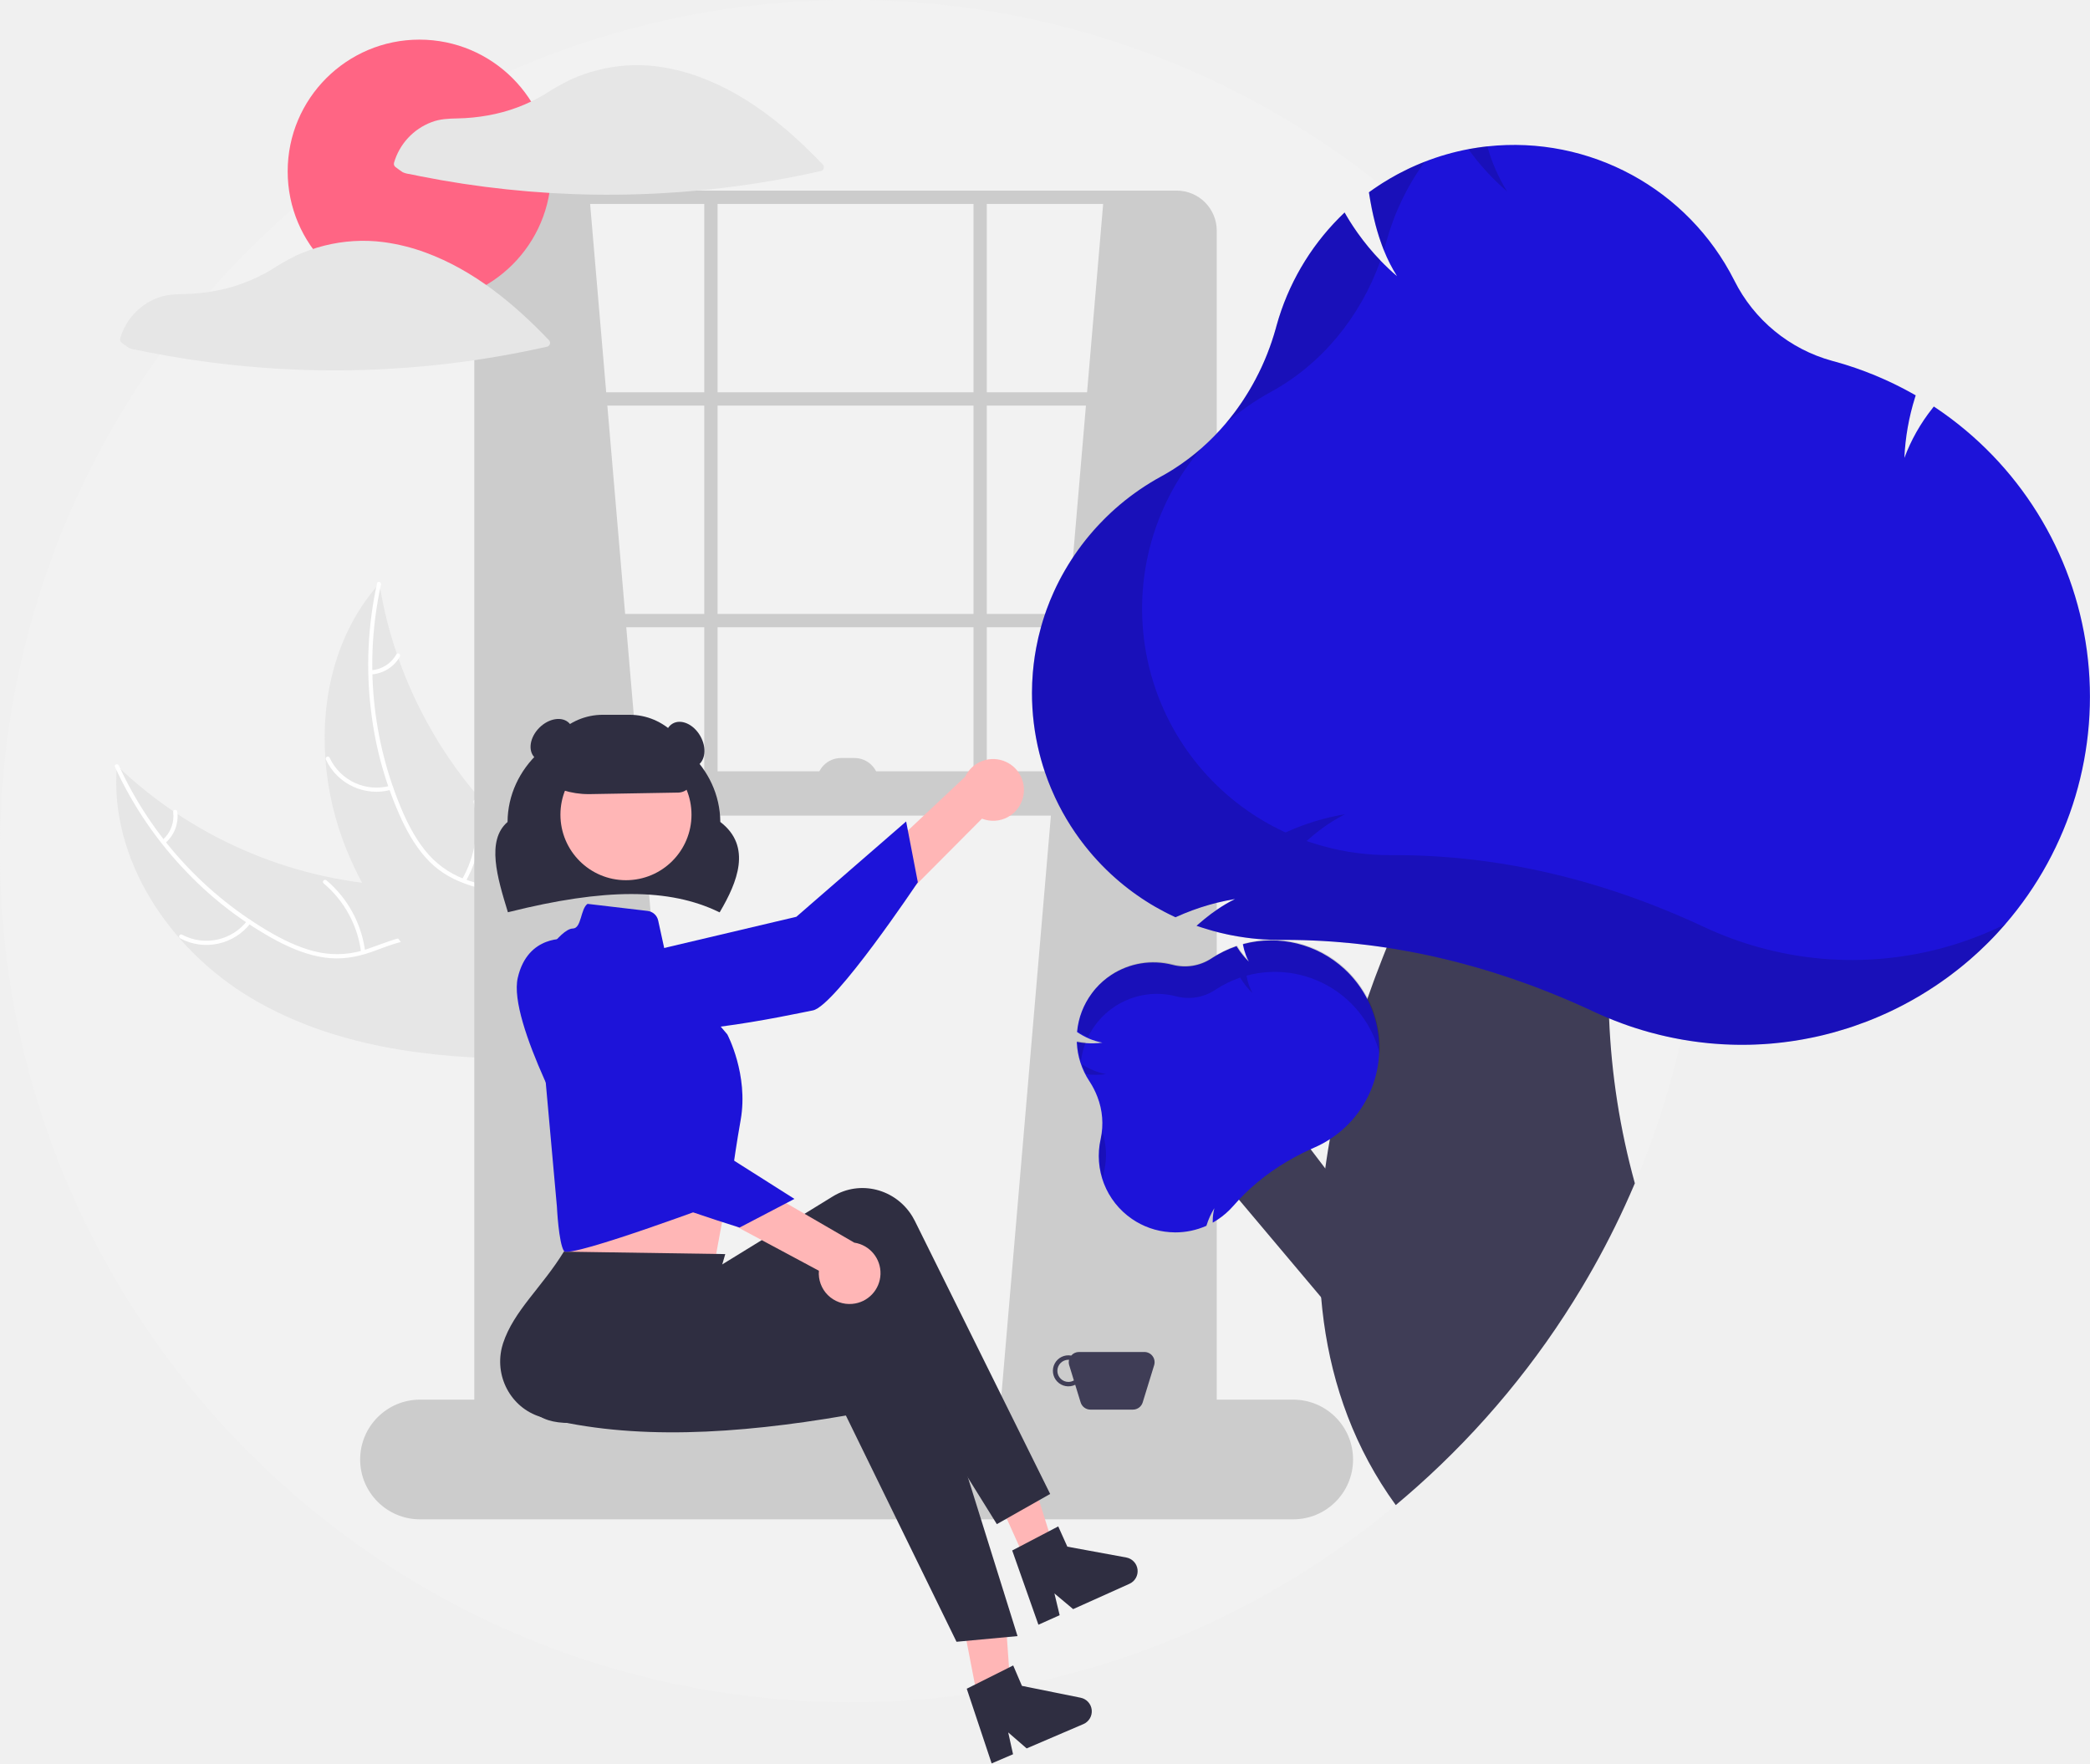
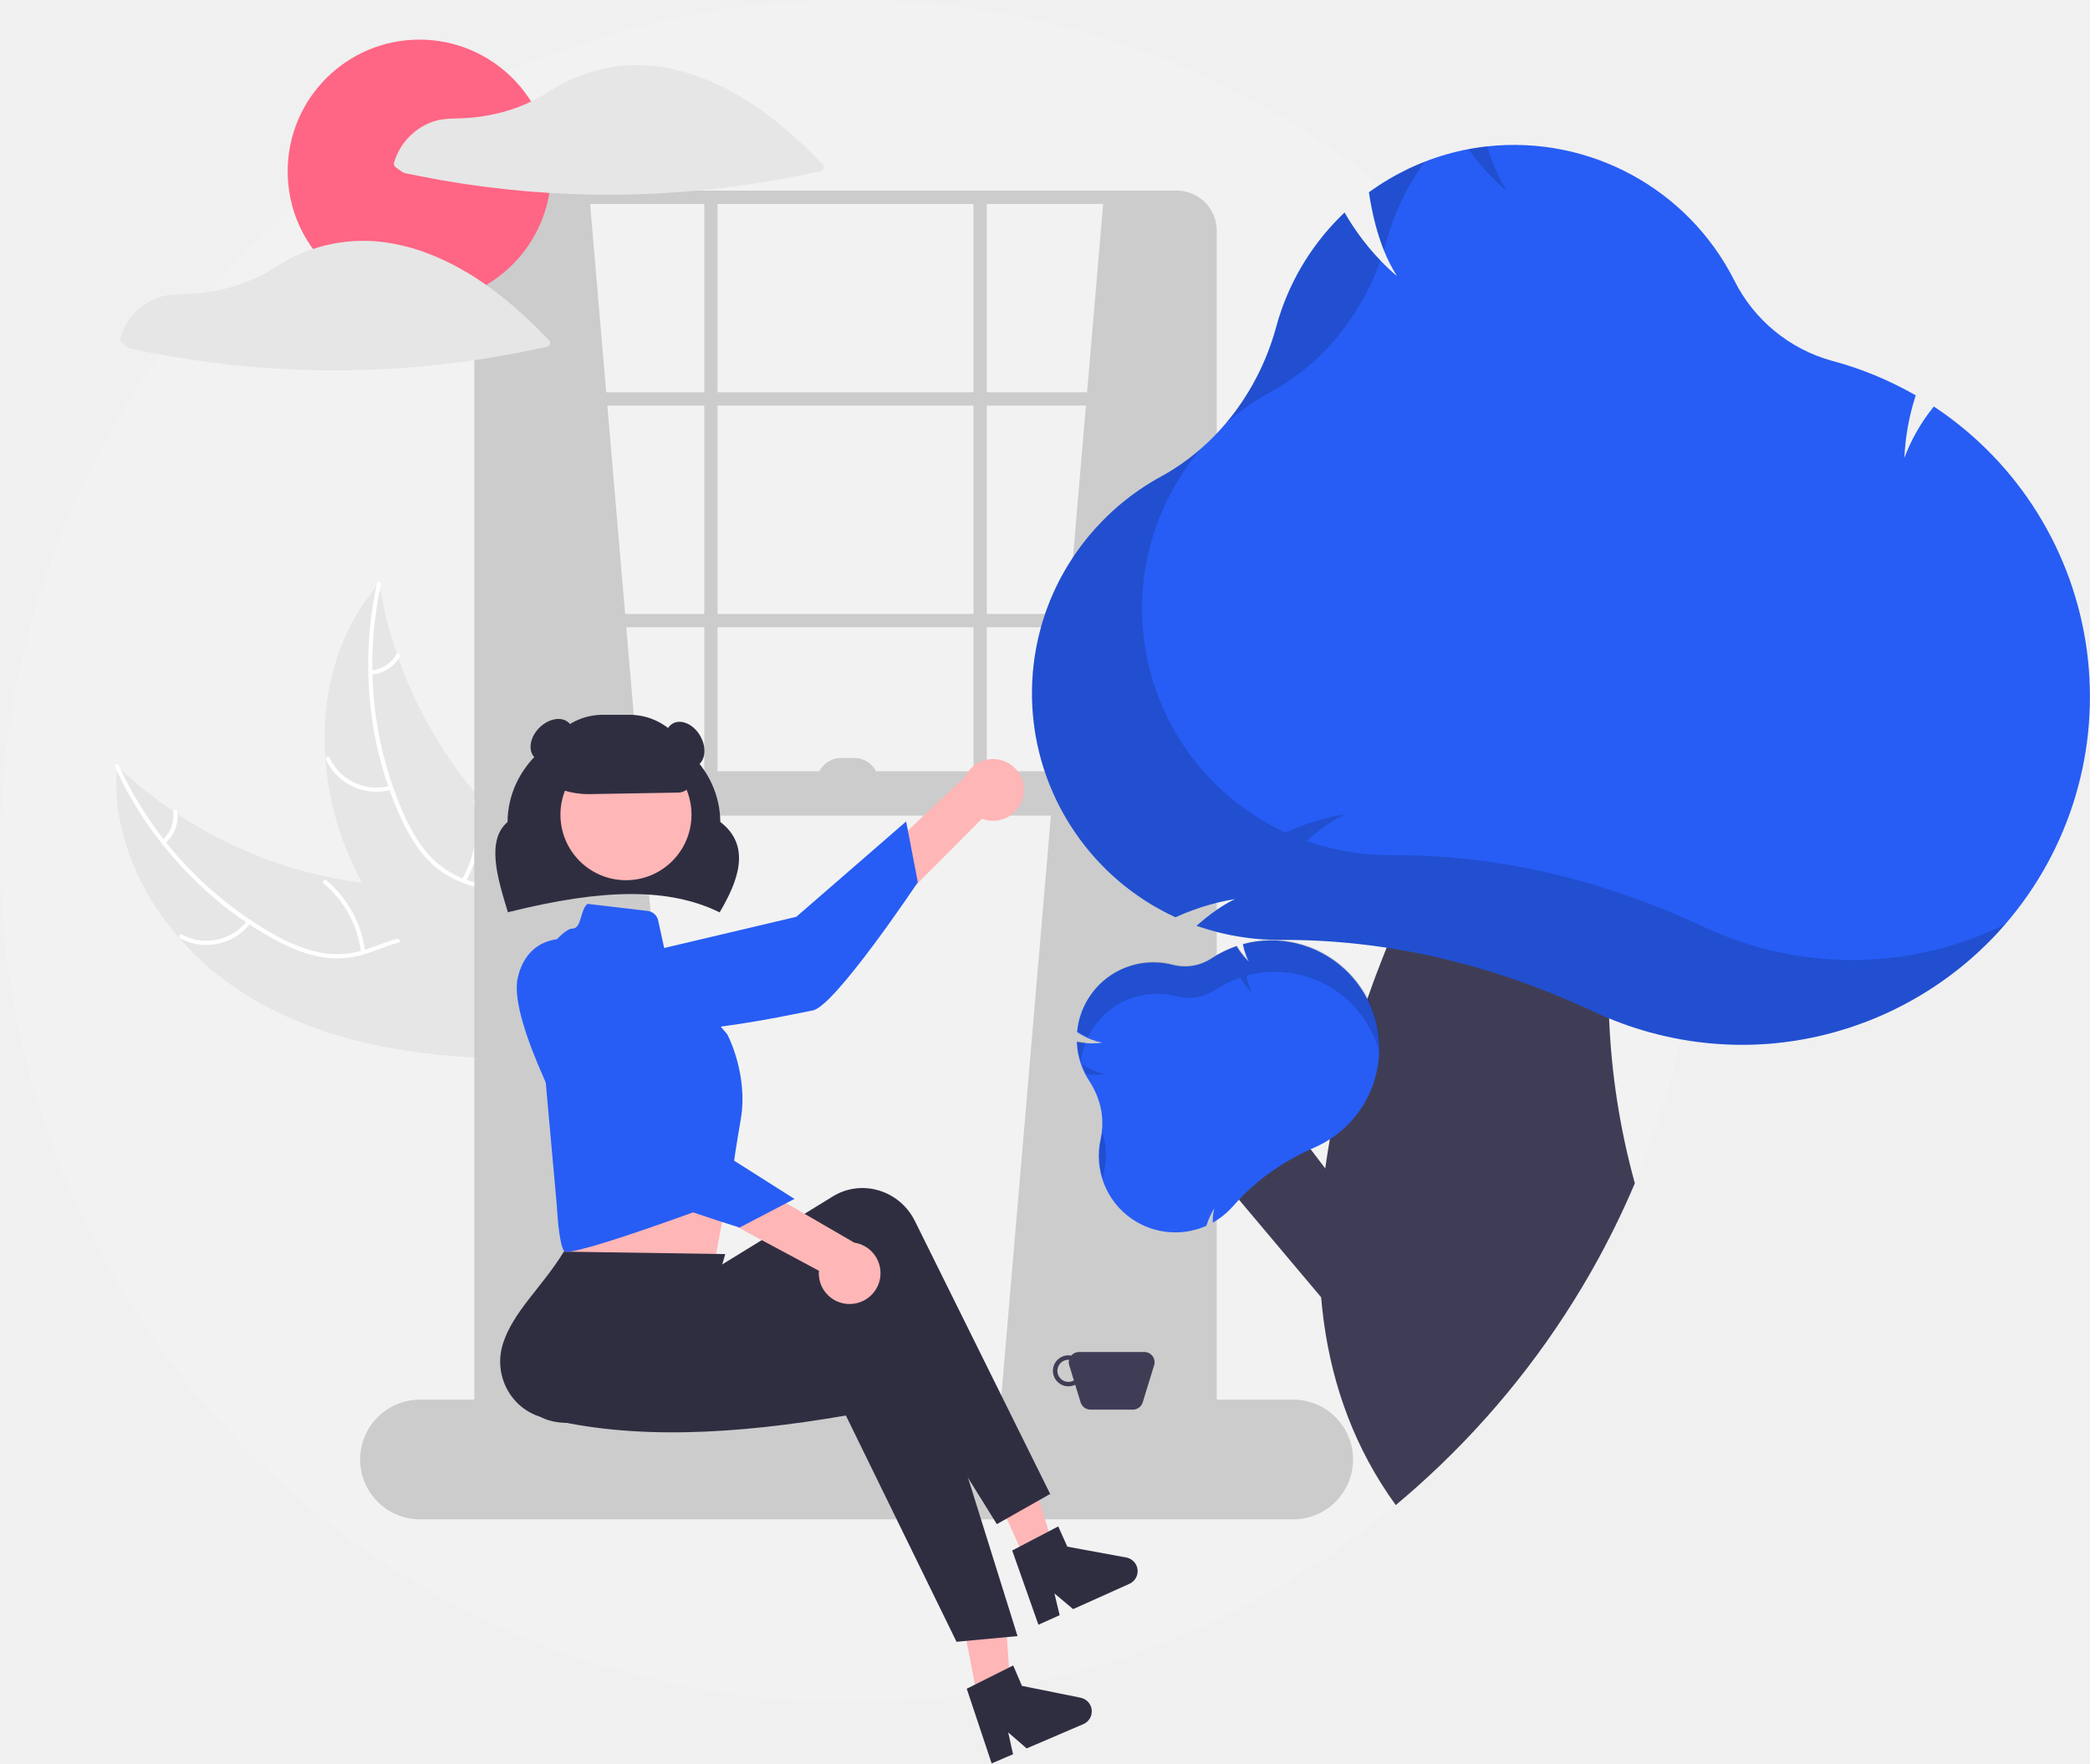
<svg xmlns="http://www.w3.org/2000/svg" width="943.001" height="795.629" viewBox="0 0 943.001 795.629" role="img" artist="Katerina Limpitsouni" source="https://undraw.co/">
  <path d="M896.499,436.185q0,16.77-1.41,33.2-1.11,12.825-3.03,25.42-2.04,13.335-5,26.35v.01q-1.935,8.565-4.25,16.99a378.355,378.355,0,0,1-16.67,47.92q-2.16,5.085-4.46,10.1a378.585,378.585,0,0,1-19.46,36.94,385.534,385.534,0,0,1-74.35,89.85q-4.74,4.215-9.61,8.29a382.421,382.421,0,0,1-245.76,88.93c-212.08,0-384-171.92-384-384,0-212.08,171.92-384,384-384a382.306,382.306,0,0,1,238.77,83.25q4.77,3.78,9.42,7.73a386.731,386.731,0,0,1,42.23,41.8h.01A382.505,382.505,0,0,1,896.499,436.185Z" transform="translate(-128.4995 -52.18526)" fill="#f2f2f2" />
  <path d="M241.856,502.516c-36.581-21.772-64.19-62.461-60.606-104.878a196.133,196.133,0,0,0,123.333,54.055c17.822,1.053,37.754.369,50.874,12.478,8.163,7.534,11.963,18.878,12.586,29.969.623,11.091-1.599,22.124-3.809,33.011l.761,2.667C322.426,529.978,278.436,524.288,241.856,502.516Z" transform="translate(-128.4995 -52.18526)" fill="#e6e6e6" />
  <path d="M182.142,397.593a167.641,167.641,0,0,0,69.678,76.049c6.587,3.687,13.59,6.854,21.032,8.323a41.405,41.405,0,0,0,21.723-1.721c6.534-2.204,12.963-5.214,19.919-5.791,7.332-.608,14.12,2.221,19.453,7.175,6.525,6.062,10.483,14.107,14.08,22.109,3.994,8.885,8.001,18.176,15.659,24.565.928.774-.328,2.168-1.254,1.396-13.322-11.116-15.497-29.732-26.146-42.824-4.969-6.109-11.809-10.757-19.935-10.635-7.106.107-13.738,3.206-20.334,5.495-6.927,2.403-13.865,3.532-21.178,2.474-7.48-1.081-14.622-3.981-21.274-7.484a162.642,162.642,0,0,1-40.498-30.723A170.614,170.614,0,0,1,180.355,398.165c-.501-1.095,1.29-1.66,1.787-.572Z" transform="translate(-128.4995 -52.18526)" fill="#fff" />
  <path d="M241.624,468.62a25.152,25.152,0,0,1-31.817,6.956c-1.064-.571-.227-2.25.838-1.679a23.29,23.29,0,0,0,29.583-6.531c.727-.964,2.119.296,1.396,1.254Z" transform="translate(-128.4995 -52.18526)" fill="#fff" />
  <path d="M291.41,481.797a48.478,48.478,0,0,0-16.879-31.036c-.925-.777.33-2.172,1.254-1.396A50.424,50.424,0,0,1,293.284,481.697c.148,1.201-1.727,1.294-1.874.1Z" transform="translate(-128.4995 -52.18526)" fill="#fff" />
  <path d="M201.841,431.157a14.237,14.237,0,0,0,4.79-12.632c-.163-1.198,1.712-1.29,1.874-.1a15.954,15.954,0,0,1-5.268,13.986.97.97,0,0,1-1.325.071.943.943,0,0,1-.071-1.325Z" transform="translate(-128.4995 -52.18526)" fill="#fff" />
  <path d="M299.659,315.46c.123.745.246,1.491.383,2.243a187.493,187.493,0,0,0,7.517,29.471c.243.747.501,1.499.765,2.238a197.66,197.66,0,0,0,36.584,62.908,191.952,191.952,0,0,0,20.694,20.552c10.233,8.722,22.022,17.365,28.582,28.626a32.93,32.93,0,0,1,1.871,3.621L368.189,528.683c-.136.113-.258.232-.394.346l-.997,2.589c-.405-.299-.818-.618-1.223-.917-.236-.172-.465-.359-.701-.532-.155-.119-.31-.24-.457-.339-.052-.04-.103-.08-.141-.113-.147-.099-.273-.206-.405-.299q-3.474-2.664-6.923-5.386c-.015-.006-.015-.006-.023-.027-17.484-13.872-33.964-29.326-47.574-46.789-.409-.526-.833-1.057-1.23-1.611a183.167,183.167,0,0,1-16.25-25.087,161.928,161.928,0,0,1-6.968-14.829,134.653,134.653,0,0,1-9.588-40.995c-2.043-28.075,4.916-56.49,22.949-77.632C298.727,316.522,299.182,315.995,299.659,315.46Z" transform="translate(-128.4995 -52.18526)" fill="#e6e6e6" />
  <path d="M300.403,315.957a167.641,167.641,0,0,0,9.848,102.672c3.04,6.91,6.724,13.655,11.782,19.308a41.405,41.405,0,0,0,18.381,11.705c6.544,2.175,13.489,3.641,19.391,7.369,6.22,3.929,9.937,10.274,11.212,17.441,1.56,8.769-.123,17.575-2.069,26.13-2.16,9.498-4.555,19.33-2.287,29.042.275,1.177-1.567,1.534-1.841.359-3.945-16.896,5.527-33.07,4.907-49.934-.29-7.869-2.953-15.699-9.515-20.494-5.738-4.193-12.899-5.711-19.544-7.856-6.977-2.252-13.197-5.528-18.399-10.775-5.322-5.367-9.278-11.982-12.481-18.784a162.642,162.642,0,0,1-13.838-48.913,170.614,170.614,0,0,1,2.683-57.888c.26-1.176,2.029-.549,1.771.619Z" transform="translate(-128.4995 -52.18526)" fill="#fff" />
  <path d="M305.132,408.481A25.152,25.152,0,0,1,275.54,394.879c-.506-1.096,1.174-1.933,1.68-.836a23.29,23.29,0,0,0,27.553,12.596c1.161-.331,1.513,1.512.359,1.841Z" transform="translate(-128.4995 -52.18526)" fill="#fff" />
  <path d="M336.95,448.976a48.477,48.477,0,0,0,5.209-34.943c-.271-1.178,1.571-1.535,1.841-.359a50.424,50.424,0,0,1-5.494,36.35c-.605,1.047-2.158-.006-1.556-1.048Z" transform="translate(-128.4995 -52.18526)" fill="#fff" />
  <path d="M295.923,354.616a14.237,14.237,0,0,0,11.429-7.202c.591-1.055,2.144 0,1.556,1.048a15.954,15.954,0,0,1-12.626,7.995.97.97,0,0,1-1.1-.741.943.943,0,0,1,.741-1.1Z" transform="translate(-128.4995 -52.18526)" fill="#fff" />
  <path d="M394.499,141.185l47,550.192-94,7.068V148.185C358.7,140.774,374.779,139.614,394.499,141.185Z" transform="translate(-128.4995 -52.18526)" fill="#ccc" />
  <path d="M626.499,141.185l-47,550.192,94,7.068V148.185C662.298,140.774,646.22,139.614,626.499,141.185Z" transform="translate(-128.4995 -52.18526)" fill="#ccc" />
  <path d="M659.425,721.185H360.574a18.095,18.095,0,0,1-18.075-18.075V156.26a18.095,18.095,0,0,1,18.075-18.075H659.425A18.095,18.095,0,0,1,677.499,156.26v546.85A18.095,18.095,0,0,1,659.425,721.185Zm-298.851-577A12.088,12.088,0,0,0,348.499,156.26v546.85a12.089,12.089,0,0,0,12.075,12.075H659.425a12.089,12.089,0,0,0,12.075-12.075V156.26a12.088,12.088,0,0,0-12.075-12.075Z" transform="translate(-128.4995 -52.18526)" fill="#ccc" />
  <rect x="217" y="177" width="329" height="6" fill="#ccc" />
  <rect x="217" y="277" width="329" height="6" fill="#ccc" />
  <rect x="317.764" y="89" width="6" height="273" fill="#ccc" />
  <rect x="439.236" y="89" width="6" height="273" fill="#ccc" />
  <path d="M711.999,737.685h-394a27,27,0,0,1,0-54h394a27,27,0,0,1,0,54Z" transform="translate(-128.4995 -52.18526)" fill="#ccc" />
  <rect x="219" y="348" width="327" height="20" fill="#ccc" />
  <path d="M453.194,463.836l-.415-.2c-22.292-10.769-51.483-10.759-94.653.035l-.461.115-.138-.455c-4.567-14.974-9.74-31.934-.021-40.278.136-24.485,21.614-44.368,47.996-44.368,26.376,0,47.851,19.872,47.995,44.351,14.458,11.054,7.567,27.388-.068,40.402Z" transform="translate(-128.4995 -52.18526)" fill="#2f2e41" />
  <path d="M590.206,411.405a13.844,13.844,0,0,1-18.647,10.147l-78.778,79.165L485.753,476.136,563.994,402.621a13.919,13.919,0,0,1,26.212,8.784Z" transform="translate(-128.4995 -52.18526)" fill="#ffb6b6" />
-   <path d="M395.507,487.618s-7.147,16.197,10.488,26.185,79.273-3.812,89.274-5.738S542.625,450.237,542.625,450.237l-5.282-27.415-49.54,43.005Z" transform="translate(-128.4995 -52.18526)" fill="#1d13d9" />
+   <path d="M395.507,487.618s-7.147,16.197,10.488,26.185,79.273-3.812,89.274-5.738S542.625,450.237,542.625,450.237l-5.282-27.415-49.54,43.005Z" transform="translate(-128.4995 -52.18526)" fill="#275df5" />
  <path d="M382.499,577.185l1,19s-2.952,16.83-.524,20.462c2.409,3.614,68.15,4.07,68.15,4.07s4.344-23.416,8.085-43.913Z" transform="translate(-128.4995 -52.18526)" fill="#ffb6b6" />
  <polygon points="443.014 776.221 456.758 773.445 452.824 717.931 432.54 722.028 443.014 776.221" fill="#ffb6b6" />
  <polygon points="462.701 703.978 475.478 698.233 458.903 645.117 440.045 653.597 462.701 703.978" fill="#ffb6b6" />
  <path d="M602.33,726.235l-24.058,13.622-59.332-95.342c-41.651,28.061-82.381,41.499-123.441,48.67-13.882,2.472-28.035,1.219-30.701-12.91q-.187-.991-.298-1.993c-1.639-15.433,17.558-35.215,19.999-54.097l52.54-3.154,6.479,8.307L504.28,591.982c12.219-7.512,28.291-3.449,35.897,9.076q.602.992,1.118,2.033Z" transform="translate(-128.4995 -52.18526)" fill="#2f2e41" />
  <path d="M587.605,790.372l-27.528,2.558-49.913-102.081c-49.495,8.512-96.19,11.239-136.579.942-13.675-3.438-22.034-17.558-18.67-31.538q.236-.98.545-1.94c4.834-14.748,17.487-25.183,27.456-41.404L455.733,618.016l-8.133,28.062,70.736-9.154c14.225-1.841,27.217,8.456,29.018,22.998q.143,1.152.186,2.313Z" transform="translate(-128.4995 -52.18526)" fill="#2f2e41" />
  <circle cx="282.432" cy="367.57" r="29.568" fill="#ffb6b6" />
-   <path d="M393.598,459.997l27.111,3.19a5.532,5.532,0,0,1,4.758,4.313l4.311,19.729,26.877,31.651s9.651,18.096,6.032,38.605-5.21,35.748-5.21,35.748S385.381,620.263,382.968,616.644s-3.196-20.058-3.196-20.058L370.121,489.216S380.979,471.121,387.011,471.121C390.904,470.989,390.405,462.228,393.598,459.997Z" transform="translate(-128.4995 -52.18526)" fill="#1d13d9" />
-   <ellipse cx="329.711" cy="539.387" rx="6.884" ry="8.261" fill="#1d13d9" />
+   <path d="M393.598,459.997l27.111,3.19a5.532,5.532,0,0,1,4.758,4.313l4.311,19.729,26.877,31.651s9.651,18.096,6.032,38.605-5.21,35.748-5.21,35.748S385.381,620.263,382.968,616.644s-3.196-20.058-3.196-20.058L370.121,489.216S380.979,471.121,387.011,471.121C390.904,470.989,390.405,462.228,393.598,459.997Z" transform="translate(-128.4995 -52.18526)" fill="#275df5" />
+   <ellipse cx="329.711" cy="539.387" rx="6.884" ry="8.261" fill="#275df5" />
  <path d="M564.693,814.113l20.954-10.501,3.949,9.213,26.496,5.356a6.261,6.261,0,0,1,1.227,11.892l-25.601,10.974-8.319-7.222,2.183,9.852-9.653,4.138Z" transform="translate(-128.4995 -52.18526)" fill="#2f2e41" />
  <path d="M585.204,751.744l20.766-10.868,4.111,9.142,26.587,4.889a6.261,6.261,0,0,1,1.436,11.869l-25.404,11.422-8.445-7.074,2.356,9.812-9.578,4.307Z" transform="translate(-128.4995 -52.18526)" fill="#2f2e41" />
  <path d="M394.039,410.48a37.838,37.838,0,0,1-21.826-6.886l-.213-.149v-.26a28.532,28.532,0,0,1,28.5-28.5h12a28.532,28.532,0,0,1,28.5,28.5,6.636,6.636,0,0,1-6.49,6.604l-39.796.686C394.488,410.479,394.263,410.48,394.039,410.48Z" transform="translate(-128.4995 -52.18526)" fill="#2f2e41" />
  <ellipse cx="437.499" cy="388.185" rx="8" ry="11" transform="translate(-263.9783 218.5714) rotate(-30)" fill="#2f2e41" />
  <ellipse cx="377.5" cy="386.185" rx="11" ry="8" transform="translate(-291.0066 327.8583) rotate(-45)" fill="#2f2e41" />
  <path d="M644.838,662.185H615.325a4.57,4.57,0,0,0-3.499,1.617,6.999,6.999,0,1,0,1.806,13.173l2.448,7.954a4.611,4.611,0,0,0,4.408,3.255h19.188a4.611,4.611,0,0,0,4.407-3.255l5.163-16.777A4.612,4.612,0,0,0,644.838,662.185Zm-34.256,13.5a5,5,0,1,1,0-10c.091,0,.176.022.267.027a4.564,4.564,0,0,0,.07,2.441l2.112,6.865A4.937,4.937,0,0,1,610.581,675.685Z" transform="translate(-128.4995 -52.18526)" fill="#3f3d56" />
  <path d="M513.052,640.478a13.844,13.844,0,0,1-15.07-14.951L399.543,572.775,421.074,558.989l92.873,53.858a13.919,13.919,0,0,1-.895,27.63Z" transform="translate(-128.4995 -52.18526)" fill="#ffb6b6" />
-   <path d="M384.182,475.832s-17.566-2.2-22.075,17.56,26.396,74.846,31.111,83.874,68.983,28.773,68.983,28.773l24.747-12.926-55.411-35.118Z" transform="translate(-128.4995 -52.18526)" fill="#1d13d9" />
+   <path d="M384.182,475.832s-17.566-2.2-22.075,17.56,26.396,74.846,31.111,83.874,68.983,28.773,68.983,28.773l24.747-12.926-55.411-35.118Z" transform="translate(-128.4995 -52.18526)" fill="#275df5" />
  <path d="M379.5,342h6a11,11,0,0,1,11,11v0a0,0,0,0,1,0,0h-28a0,0,0,0,1,0,0v0A11,11,0,0,1,379.5,342Z" fill="#ccc" />
  <circle cx="189.242" cy="77.324" r="59.442" fill="#ff6584" />
  <path d="M499.738,126.411c-15.731-16.502-34.001-31.557-55.63-39.512a89.414,89.414,0,0,0-18.633-4.682c-.051-.007-.1.003-.15-.001a2.746,2.746,0,0,0-.314-.062,71.725,71.725,0,0,0-26.622,1.607A73.554,73.554,0,0,0,385.993,88.079a108.399,108.399,0,0,0-11.631,6.592,75.653,75.653,0,0,1-25.703,9.589,86.468,86.468,0,0,1-13.805,1.355c-4.018.081-7.807.22-11.613,1.672a27.874,27.874,0,0,0-16.976,18.381,1.807,1.807,0,0,0,.803,1.974c1.03.737,2.034,1.574,3.115,2.231a9.719,9.719,0,0,0,3.043.83q2.58.544,5.167,1.057,9.529,1.888,19.137,3.343,19.442,2.943,39.094,4.146a435.303,435.303,0,0,0,78.685-2.365,436.802,436.802,0,0,0,43.655-7.551A1.764,1.764,0,0,0,499.738,126.411Z" transform="translate(-128.4995 -52.18526)" fill="#e6e6e6" />
  <path d="M320.562,166.155a89.414,89.414,0,0,0-18.632-4.682c-.051-.007-.1.003-.15-.001a2.747,2.747,0,0,0-.314-.062,71.725,71.725,0,0,0-26.622,1.607,73.555,73.555,0,0,0-12.396,4.318,108.4,108.4,0,0,0-11.631,6.592,75.653,75.653,0,0,1-25.703,9.589,86.468,86.468,0,0,1-13.805,1.355c-4.018.081-7.807.22-11.613,1.672A27.874,27.874,0,0,0,182.72,204.923a1.807,1.807,0,0,0,.803,1.974c1.03.737,2.034,1.574,3.115,2.231a9.719,9.719,0,0,0,3.043.83q2.58.544,5.167,1.057,9.529,1.888,19.137,3.343,19.442,2.943,39.094,4.146a435.303,435.303,0,0,0,78.685-2.365,436.803,436.803,0,0,0,43.655-7.551,1.764,1.764,0,0,0,.771-2.922C360.461,189.165,342.191,174.11,320.562,166.155Z" transform="translate(-128.4995 -52.18526)" fill="#e6e6e6" />
  <polygon points="620.723 557.099 575.011 497.048 538.943 517.442 615.374 608.204 620.723 557.099" fill="#3f3d56" />
  <path d="M854.519,511.665a329.337,329.337,0,0,0,11.62,74.41q-2.16,5.085-4.46,10.1a378.585,378.585,0,0,1-19.46,36.94,385.534,385.534,0,0,1-74.35,89.85q-4.74,4.215-9.61,8.29c-18.51-25.52-28.5-53.68-32.45-82.66-.5-3.68-.91-7.4-1.22-11.1v-.02a236.759,236.759,0,0,1-.73-27.04c.01-.72.03-1.45.06-2.18.35-9.64,1.22-19.3,2.53-28.87v-.01c.15-1.1.3-2.2.47-3.3.48-3.3,1.02-6.6,1.61-9.88a400.208,400.208,0,0,1,14.34-55.79v-.01c.17-.53.34-1.05.53-1.57.66-1.98,1.33-3.94,2.02-5.9a3.435,3.435,0,0,1,.16-.45q1.335-3.84,2.73-7.62.375-1.05.78-2.1c1.05-2.81,2.12-5.6,3.21-8.35.34-.88.69-1.76,1.04-2.63.27-.67.53-1.34.81-2v-.01q2.385-5.895,4.83-11.56c4.57-10.62,9.27-20.61,13.85-29.82l.01-.01c19.01-38.13,36.29-62.89,36.29-62.89l64.89,21c-7.74,13.73-13.73,33.98-17.01,57.87a323.067,323.067,0,0,0-2.49,57.3Z" transform="translate(-128.4995 -52.18526)" fill="#3f3d56" />
-   <path d="M746.669,505.555c-.38-.89-.81-1.76-1.25-2.63a49.257,49.257,0,0,0-8.71-12c-.52-.53-1.06-1.06-1.62-1.56a48.718,48.718,0,0,0-45.48-11.26l-.04.02-.3.08.07.34a28.28,28.28,0,0,0,1.3,4.65c.15.41.32.8.49,1.19.07.18.16.34.24.52,0,0-.01.01.01.01,0,.01.01.02.01.03.19.37.37.75.57,1.11-.41-.39-.8-.79-1.18-1.2-.37-.38-.71-.78-1.05-1.18a33.147,33.147,0,0,1-3.15-4.34l-.16-.27-.28.11a49.113,49.113,0,0,0-10.72,5.25l-.36.24a21.802,21.802,0,0,1-17.51,2.86,34.718,34.718,0,0,0-27.59,4.51,34.303,34.303,0,0,0-7.18,6.26c-.18.21-.36.43-.54.64-.38.46-.74.93-1.09,1.41a34.263,34.263,0,0,0-6.67,17.23l-.02.23.19.13a29.714,29.714,0,0,0,11.24,4.68,33.63,33.63,0,0,1-7.64.19h-.01a30.941,30.941,0,0,1-3.44-.48l-.21-.04h-.01l-.26-.05.04.48a34.399,34.399,0,0,0,5.57,17.15l.1.14a1.407,1.407,0,0,1,.1.16,35.997,35.997,0,0,1,3.52,6.91,32.918,32.918,0,0,1,1.48,18.91,34.48,34.48,0,0,0,14.12,36.18,34.296,34.296,0,0,0,16.95,5.95c.83.07,1.67.11,2.51.11a34.479,34.479,0,0,0,13.97-2.91l.16-.06.04-.18a33.841,33.841,0,0,1,3.54-7.78,23.575,23.575,0,0,0-.74,5.87v.66l.57-.33c.49-.29.99-.6,1.44-.89a35.226,35.226,0,0,0,7.27-6.32c.83-.96,1.67-1.89,2.55-2.82l.01-.01c1.71-1.82,3.52-3.6,5.4-5.3a100.973,100.973,0,0,1,12.8-9.77,110.307,110.307,0,0,1,14.13-7.68h.01c.55-.26,1.11-.51,1.66-.75a48.741,48.741,0,0,0,7.01-3.76c.08-.05.15-.09.22-.14a48.792,48.792,0,0,0,17.92-60.5Z" transform="translate(-128.4995 -52.18526)" fill="#1d13d9" />
+   <path d="M746.669,505.555c-.38-.89-.81-1.76-1.25-2.63a49.257,49.257,0,0,0-8.71-12c-.52-.53-1.06-1.06-1.62-1.56a48.718,48.718,0,0,0-45.48-11.26l-.04.02-.3.08.07.34a28.28,28.28,0,0,0,1.3,4.65c.15.41.32.8.49,1.19.07.18.16.34.24.52,0,0-.01.01.01.01,0,.01.01.02.01.03.19.37.37.75.57,1.11-.41-.39-.8-.79-1.18-1.2-.37-.38-.71-.78-1.05-1.18a33.147,33.147,0,0,1-3.15-4.34l-.16-.27-.28.11a49.113,49.113,0,0,0-10.72,5.25l-.36.24a21.802,21.802,0,0,1-17.51,2.86,34.718,34.718,0,0,0-27.59,4.51,34.303,34.303,0,0,0-7.18,6.26c-.18.21-.36.43-.54.64-.38.46-.74.93-1.09,1.41a34.263,34.263,0,0,0-6.67,17.23l-.02.23.19.13a29.714,29.714,0,0,0,11.24,4.68,33.63,33.63,0,0,1-7.64.19h-.01a30.941,30.941,0,0,1-3.44-.48l-.21-.04h-.01l-.26-.05.04.48a34.399,34.399,0,0,0,5.57,17.15l.1.14a1.407,1.407,0,0,1,.1.16,35.997,35.997,0,0,1,3.52,6.91,32.918,32.918,0,0,1,1.48,18.91,34.48,34.48,0,0,0,14.12,36.18,34.296,34.296,0,0,0,16.95,5.95c.83.07,1.67.11,2.51.11a34.479,34.479,0,0,0,13.97-2.91l.16-.06.04-.18a33.841,33.841,0,0,1,3.54-7.78,23.575,23.575,0,0,0-.74,5.87v.66l.57-.33c.49-.29.99-.6,1.44-.89a35.226,35.226,0,0,0,7.27-6.32c.83-.96,1.67-1.89,2.55-2.82l.01-.01c1.71-1.82,3.52-3.6,5.4-5.3a100.973,100.973,0,0,1,12.8-9.77,110.307,110.307,0,0,1,14.13-7.68h.01c.55-.26,1.11-.51,1.66-.75a48.741,48.741,0,0,0,7.01-3.76c.08-.05.15-.09.22-.14a48.792,48.792,0,0,0,17.92-60.5Z" transform="translate(-128.4995 -52.18526)" fill="#275df5" />
  <path d="M626.777,580.184a34.46,34.46,0,0,0-.619,3.684,34.929,34.929,0,0,1-.782-18.176c.208-.921.364-1.853.486-2.791A32.78,32.78,0,0,1,626.777,580.184Z" transform="translate(-128.4995 -52.18526)" opacity="0.15" />
  <path d="M627.533,536.806a33.631,33.631,0,0,1-8.932.043,34.586,34.586,0,0,1-2.007-4.545A29.305,29.305,0,0,0,627.533,536.806Z" transform="translate(-128.4995 -52.18526)" opacity="0.15" />
  <path d="M618.364,522.484a34.761,34.761,0,0,0-2.161,8.705,34.362,34.362,0,0,1-1.602-8.768l-.025-.48.472.092A33.397,33.397,0,0,0,618.364,522.484Z" transform="translate(-128.4995 -52.18526)" opacity="0.15" />
  <path d="M630.217,491.738a34.632,34.632,0,0,1,27.574-4.516,21.766,21.766,0,0,0,17.52-2.855l.361-.238a48.965,48.965,0,0,1,10.714-5.262l.288-.1.157.26a33.12,33.12,0,0,0,5.376,6.725,25.398,25.398,0,0,1-2.618-7.51l-.068-.346.341-.09a48.721,48.721,0,0,1,61.116,49.7,48.73,48.73,0,0,0-59.715-35.207l-.341.09.068.346a25.399,25.399,0,0,0,2.618,7.51,33.121,33.121,0,0,1-5.376-6.725l-.157-.26-.288.1a48.964,48.964,0,0,0-10.714,5.262l-.361.238a21.766,21.766,0,0,1-17.52,2.855,34.556,34.556,0,0,0-39.8,18.426,41.881,41.881,0,0,1-4.493-2.51l-.196-.124.023-.23A34.418,34.418,0,0,1,630.217,491.738Z" transform="translate(-128.4995 -52.18526)" opacity="0.15" />
-   <path d="M1001.979,236.225l-.95-.63-.69.9a81.83,81.83,0,0,0-12.59,22.29,106.752,106.752,0,0,1,4.82-27.29l.3-.93-.86-.49a157.689,157.689,0,0,0-35.5-14.72l-1.35-.36a70.061,70.061,0,0,1-44.15-36.28,111.368,111.368,0,0,0-111.43-60.49h-.01c-.24.02-.49.05-.73.08-.41.04-.81.09-1.21.14-.82.11-1.62.22-2.42.34-.68.1-1.37.21-2.05.33-.36.05-.71.11-1.06.18-.35.06-.71.12-1.06.19h-.01a110.254,110.254,0,0,0-19.66,5.65h-.01v.01l-1.61.63q-2.49,1.02-4.94,2.16c-.37.17-.73.35-1.1.52-.1.05-.21.1-.31.16-1.05.5-2.09,1.02-3.12,1.57-.15.07-.3.15-.45.23l-.96.51q-3.165,1.71-6.22,3.63c-.17.1-.33.2-.5.31-.18.12-.37.24-.55.36-.11.06-.22.14-.33.21-.31.19-.61.39-.91.6-.6.39-1.2.79-1.79,1.2-.61.41-1.21.84-1.81,1.27l-.6.43.11.74c.1.61.19,1.22.3,1.82.1.6.2,1.19.31,1.78.17.99.36,1.97.55,2.92.13.63.25,1.25.39,1.86q.195.945.42,1.89c.29,1.3.6,2.56.93,3.8.16.62.33,1.24.51,1.85.1.37.2.74.31,1.1q.12.375.24.75c.02.08.04.17.07.26a2.406,2.406,0,0,0,.08.25q.165.555.33,1.08c.06.19.12.38.19.56.14.43.29.87.44,1.29.16.48.33.96.5,1.43.04.12.08.23.12.35.03.09.06.18.1.27.04.1.08.21.12.31.17.45.34.91.52,1.36.06.16.12.33.19.49a71.635,71.635,0,0,0,5.95,11.7q-3.885-3.33-7.48-7.06a107.658,107.658,0,0,1-10.2-12.31c-.25-.34-.5-.69-.73-1.04-.47-.67-.93-1.34-1.38-2.02-.48-.7-.94-1.43-1.39-2.15-.3-.48-.6-.97-.89-1.45-.29-.46-.56-.91-.82-1.37l-.78-1.34h-.01v.01l-1.1,1.08c-.44.43-.88.86-1.31,1.29a111.134,111.134,0,0,0-28.27,48.65l-.15.55-.15.57c-.29,1.02-.58,2.01-.89,3.02v.01c-.3,1-.62,2-.96,2.98-.31.93-.63,1.85-.97,2.77q-.165.465-.36.93c-.21.6-.44,1.19-.67,1.79-.11.27-.22.55-.33.82-.27.66-.54,1.32-.81,1.97-.04.1-.09.21-.14.31-.08.2-.17.4-.25.59-.21.48-.43.97-.64,1.45-.15.31-.29.63-.43.94-.06.14-.13.28-.19.42-.37.8-.75,1.59-1.15,2.37-.45.92-.91,1.84-1.4,2.74-.43.84-.88,1.66-1.35,2.48-.81,1.45-1.66,2.89-2.54,4.29-.34.54-.68,1.08-1.03,1.62-.08.13-.16.26-.24.38-.29.47-.59.92-.9,1.38-.21.31-.42.62-.63.92-.35.54-.72,1.06-1.1,1.57-.1.16-.21.31-.32.46-.56.78-1.12,1.54-1.69,2.3-.02.01-.02.02-.03.03-.02,0-.02.01-.03.02-.25.33-.5.66-.76.98-.34.47-.71.93-1.08,1.38-.6.76-1.23,1.53-1.87,2.28-.02.02-.03.04-.05.05a106.528,106.528,0,0,1-10.74,10.92c-.07.06-.12.12-.19.17-.54.47-1.08.94-1.64,1.4q-.345.285-.69.57c-.38.32-.77.64-1.15.93a.793.793,0,0,1-.15.12c-.34.28-.67.54-1.01.8-.41.33-.82.64-1.24.95q-2.97,2.25-6.1,4.25c-.31.21-.64.42-.96.62-.19.12-.38.24-.56.34-.76.47-1.52.93-2.28,1.37-.76.45-1.54.88-2.31,1.3-1.65.9-3.28,1.84-4.87,2.82-.8.5-1.6,1-2.39,1.51q-4.71,3.06-9.07,6.55a110.737,110.737,0,0,0-8.35,7.41q-.495.48-.99.99c-.66.65-1.3,1.31-1.91,1.97-.98,1.01-1.92,2.05-2.85,3.1a112.398,112.398,0,0,0-12.96,18.02,105.926,105.926,0,0,0-5.08,9.89c-1.15,2.53-2.2,5.12-3.15,7.74q-.945,2.625-1.77,5.3c-.27.89-.53,1.79-.78,2.69-.85,3.05-1.56,6.13-2.14,9.22q-.705,3.72-1.14,7.45c-.15,1.25-.27,2.5-.38,3.74q-.386,4.572-.395,9.152a111.31,111.31,0,0,0,3.315,27.178q.735,2.94,1.63,5.85c.3.97.62,1.93.94,2.89q1.215,3.6,2.69,7.13.885,2.115,1.86,4.2a111.616,111.616,0,0,0,15.68,24.56q1.545,1.845,3.19,3.63c.01,0,0,.01,0,.01a110.899,110.899,0,0,0,8.63,8.44h.01q1.815,1.605,3.69,3.11c.01-.01.01,0,.01,0,1.26,1.02,2.53,2,3.83,2.95q.975.705,1.98,1.41,1.965,1.395,4.01,2.69h.01q2.04,1.32,4.14,2.52c2.81,1.61,5.69,3.12,8.65,4.49l.5.23.51-.23a109.461,109.461,0,0,1,14.64-5.37c1.1-.32,2.21-.61,3.31-.89q4.17-1.035,8.4-1.74a69.101,69.101,0,0,0-7.94,4.67c-1.97,1.33-3.91,2.78-5.86,4.38-.65.53-1.3,1.08-1.95,1.64l-1.62,1.4,2.03.67c.74.24,1.48.48,2.22.7,1.01.32,2.01.61,2.99.88q3.21.9,6.46,1.59c.53.11,1.05.22,1.58.33,1.03.2,2.07.4,3.11.58a.687.687,0,0,0,.13.02c1.08.18,2.17.35,3.25.5q3.015.435,6.03.69c.22.03.44.04.67.05.49.04.97.08,1.46.11,1.08.07,2.17.12,3.26.16.08,0,.15.01.23.01.55.02,1.1.04,1.65.05,0,0,0,.01.01,0,.55.01,1.1.02,1.65.02h3.04c.57,0,1.14.01,1.72.01.8,0,1.61.01,2.41.02.21,0,.43.01.65.01,1.28.02,2.56.05,3.84.08.08,0,.16.01.24.01,1.28.04,2.56.08,3.84.14.28.01.56.02.85.04q1.845.075,3.69.18c.35.02.71.05,1.07.07.93.05,1.87.11,2.8.18.55.03,1.09.07,1.64.12,2.22.17,4.43.36,6.65.58.74.06,1.48.14,2.22.22q2.97.315,5.96.69c.89.1,1.78.22,2.67.34.1.01.2.02.3.04,1.1.15,2.19.3,3.29.46.72.1,1.44.21,2.16.32.74.11,1.48.22,2.22.35.4.06.8.13,1.21.2.96.15,1.93.31,2.9.49a2.348,2.348,0,0,1,.26.04c2.06.36,4.13.74,6.19,1.15,1.21.23,2.41.47,3.61.72.94.19,1.88.39,2.82.59.16.03.32.07.48.11a.515.515,0,0,0,.11.02c1.42.31,2.85.63,4.27.97q7.395,1.71,14.77,3.8c1.13.31,2.26.64,3.39.97.48.14.95.28,1.42.42.98.29,1.95.58,2.93.89.86.26,1.73.53,2.59.81.54.17,1.08.34,1.62.52.84.26,1.68.53,2.51.82.71.22,1.41.45,2.11.7,1,.33,2.01.67,3.01,1.03.29.1.59.2.88.31,1.22.42,2.44.85,3.66,1.3,1.19.43,2.38.87,3.56,1.31.82.31,1.64.61,2.45.93.91.35,1.82.7,2.72,1.06,1.3.51,2.61,1.03,3.91,1.56,1.2.48,2.39.97,3.59,1.48.22.09.45.18.67.28,1.04.43,2.08.88,3.11,1.33.67.28,1.33.57,1.99.86q4.32,1.89,8.63,3.91h.01c1.8.85,3.63,1.66,5.47,2.43.43.18.86.36,1.3.53.73.31,1.47.6,2.21.9.48.19.96.38,1.45.56.71.28,1.43.55,2.15.81.76.28,1.51.56,2.28.82.27.1.54.19.82.29.89.3,1.78.6,2.68.89.09.03.18.06.28.09.94.3,1.88.6,2.83.88a2.002,2.002,0,0,0,.23.07c1.02.31,2.06.61,3.09.9,1.52.42,3.05.82,4.58,1.19.28.07.56.14.84.2.82.2,1.63.39,2.45.57.87.2,1.75.38,2.62.56.88.18,1.76.36,2.63.52.47.09.94.18,1.4.26l1.23.21c.85.15,1.7.28,2.56.42a.195.195,0,0,1,.07.01c.97.15,1.93.29,2.9.41.93.13,1.86.24,2.79.35.19.02.39.04.59.06.77.09,1.54.18,2.31.25q.33.03.66.06c.76.07,1.52.14,2.28.19a3.559,3.559,0,0,0,.46.03c.68.06,1.36.11,2.04.14.48.04.95.06,1.43.09.25.01.49.02.74.03.66.04,1.32.06,1.99.08.81.03,1.62.05,2.42.07.97.02,1.95.03,2.92.03h.02c.95,0,1.91-.01,2.86-.03h.36l1.05-.03c.54-.01,1.08-.03,1.61-.05,1.02-.04,2.03-.09,3.04-.15.4-.02.81-.05,1.21-.07.18-.01.37-.03.55-.04.63-.04,1.25-.08,1.88-.13.65-.05,1.31-.11,1.96-.18.84-.08,1.68-.17,2.52-.26.66-.07,1.32-.15,1.97-.23a2.032,2.032,0,0,0,.26-.04c.63-.07,1.26-.15,1.88-.24.74-.1,1.47-.21,2.2-.32.08-.01.15-.02.23-.03,1.26-.2,2.53-.4,3.8-.63,1.33-.24,2.66-.5,3.98-.77.49-.1.97-.21,1.46-.31.27-.06.55-.11.81-.17.41-.09.81-.18,1.21-.28.07-.01.15-.03.22-.04.56-.12,1.11-.26,1.67-.4,1.12-.27,2.22-.55,3.32-.85.49-.12.98-.25,1.45-.38.14-.04.28-.08.41-.12q3.045-.855,6.04-1.81c.88-.28,1.75-.57,2.62-.88q2.805-.96,5.56-2.02c.49-.18.98-.38,1.47-.57.72-.29,1.44-.58,2.15-.87.64-.27,1.28-.54,1.93-.82.32-.13.64-.27.96-.41.96-.42,1.92-.85,2.87-1.28.64-.3,1.27-.59,1.9-.89,1-.48,1.99-.97,2.98-1.46.25-.13.49-.26.73-.38.63-.32,1.26-.65,1.9-.97,1.01-.54,2.02-1.08,3.02-1.64.34-.18.67-.37,1.01-.56q1.65-.93,3.27-1.89,3.585-2.145,7.07-4.48c.58-.38,1.16-.78,1.73-1.17,1.08-.74,2.14-1.5,3.2-2.26.11-.08.21-.16.32-.23.53-.39,1.06-.78,1.59-1.18,1.1-.83,2.19-1.67,3.28-2.53.02-.01.05-.04.08-.06.49-.39.98-.78,1.46-1.17,1.49-1.21,2.96-2.44,4.4-3.71.71-.61,1.41-1.24,2.1-1.87.52-.47,1.04-.94,1.55-1.42,1.03-.97,2.04-1.93,3.04-2.91.5-.48.99-.98,1.49-1.48.49-.5.99-1,1.48-1.51.17-.17.34-.35.51-.53.5-.53,1-1.07,1.5-1.6.43-.46.85-.94,1.28-1.42.72-.8,1.45-1.6,2.16-2.41a1.534,1.534,0,0,1,.12-.13c.04-.05.08-.09.11-.13h-.01a156.932,156.932,0,0,0-31.27-232.97Z" transform="translate(-128.4995 -52.18526)" fill="#1d13d9" />
+   <path d="M1001.979,236.225l-.95-.63-.69.9a81.83,81.83,0,0,0-12.59,22.29,106.752,106.752,0,0,1,4.82-27.29l.3-.93-.86-.49a157.689,157.689,0,0,0-35.5-14.72l-1.35-.36a70.061,70.061,0,0,1-44.15-36.28,111.368,111.368,0,0,0-111.43-60.49h-.01c-.24.02-.49.05-.73.08-.41.04-.81.09-1.21.14-.82.11-1.62.22-2.42.34-.68.1-1.37.21-2.05.33-.36.05-.71.11-1.06.18-.35.06-.71.12-1.06.19h-.01a110.254,110.254,0,0,0-19.66,5.65h-.01v.01l-1.61.63q-2.49,1.02-4.94,2.16c-.37.17-.73.35-1.1.52-.1.05-.21.1-.31.16-1.05.5-2.09,1.02-3.12,1.57-.15.07-.3.15-.45.23l-.96.51q-3.165,1.71-6.22,3.63c-.17.1-.33.2-.5.31-.18.12-.37.24-.55.36-.11.06-.22.14-.33.21-.31.19-.61.39-.91.6-.6.39-1.2.79-1.79,1.2-.61.41-1.21.84-1.81,1.27l-.6.43.11.74c.1.61.19,1.22.3,1.82.1.6.2,1.19.31,1.78.17.99.36,1.97.55,2.92.13.63.25,1.25.39,1.86q.195.945.42,1.89c.29,1.3.6,2.56.93,3.8.16.62.33,1.24.51,1.85.1.37.2.74.31,1.1q.12.375.24.75c.02.08.04.17.07.26a2.406,2.406,0,0,0,.08.25q.165.555.33,1.08c.06.19.12.38.19.56.14.43.29.87.44,1.29.16.48.33.96.5,1.43.04.12.08.23.12.35.03.09.06.18.1.27.04.1.08.21.12.31.17.45.34.91.52,1.36.06.16.12.33.19.49a71.635,71.635,0,0,0,5.95,11.7q-3.885-3.33-7.48-7.06a107.658,107.658,0,0,1-10.2-12.31c-.25-.34-.5-.69-.73-1.04-.47-.67-.93-1.34-1.38-2.02-.48-.7-.94-1.43-1.39-2.15-.3-.48-.6-.97-.89-1.45-.29-.46-.56-.91-.82-1.37l-.78-1.34h-.01v.01l-1.1,1.08c-.44.43-.88.86-1.31,1.29a111.134,111.134,0,0,0-28.27,48.65l-.15.55-.15.57c-.29,1.02-.58,2.01-.89,3.02v.01c-.3,1-.62,2-.96,2.98-.31.93-.63,1.85-.97,2.77q-.165.465-.36.93c-.21.6-.44,1.19-.67,1.79-.11.27-.22.55-.33.82-.27.66-.54,1.32-.81,1.97-.04.1-.09.21-.14.31-.08.2-.17.4-.25.59-.21.48-.43.97-.64,1.45-.15.31-.29.63-.43.94-.06.14-.13.28-.19.42-.37.8-.75,1.59-1.15,2.37-.45.92-.91,1.84-1.4,2.74-.43.84-.88,1.66-1.35,2.48-.81,1.45-1.66,2.89-2.54,4.29-.34.54-.68,1.08-1.03,1.62-.08.13-.16.26-.24.38-.29.47-.59.92-.9,1.38-.21.31-.42.62-.63.92-.35.54-.72,1.06-1.1,1.57-.1.16-.21.31-.32.46-.56.78-1.12,1.54-1.69,2.3-.02.01-.02.02-.03.03-.02,0-.02.01-.03.02-.25.33-.5.66-.76.98-.34.47-.71.93-1.08,1.38-.6.76-1.23,1.53-1.87,2.28-.02.02-.03.04-.05.05a106.528,106.528,0,0,1-10.74,10.92c-.07.06-.12.12-.19.17-.54.47-1.08.94-1.64,1.4q-.345.285-.69.57c-.38.32-.77.64-1.15.93a.793.793,0,0,1-.15.12c-.34.28-.67.54-1.01.8-.41.33-.82.64-1.24.95q-2.97,2.25-6.1,4.25c-.31.21-.64.42-.96.62-.19.12-.38.24-.56.34-.76.47-1.52.93-2.28,1.37-.76.45-1.54.88-2.31,1.3-1.65.9-3.28,1.84-4.87,2.82-.8.5-1.6,1-2.39,1.51q-4.71,3.06-9.07,6.55a110.737,110.737,0,0,0-8.35,7.41q-.495.48-.99.99c-.66.65-1.3,1.31-1.91,1.97-.98,1.01-1.92,2.05-2.85,3.1a112.398,112.398,0,0,0-12.96,18.02,105.926,105.926,0,0,0-5.08,9.89c-1.15,2.53-2.2,5.12-3.15,7.74q-.945,2.625-1.77,5.3c-.27.89-.53,1.79-.78,2.69-.85,3.05-1.56,6.13-2.14,9.22q-.705,3.72-1.14,7.45c-.15,1.25-.27,2.5-.38,3.74q-.386,4.572-.395,9.152a111.31,111.31,0,0,0,3.315,27.178q.735,2.94,1.63,5.85c.3.97.62,1.93.94,2.89q1.215,3.6,2.69,7.13.885,2.115,1.86,4.2a111.616,111.616,0,0,0,15.68,24.56q1.545,1.845,3.19,3.63c.01,0,0,.01,0,.01a110.899,110.899,0,0,0,8.63,8.44h.01q1.815,1.605,3.69,3.11c.01-.01.01,0,.01,0,1.26,1.02,2.53,2,3.83,2.95q.975.705,1.98,1.41,1.965,1.395,4.01,2.69h.01q2.04,1.32,4.14,2.52c2.81,1.61,5.69,3.12,8.65,4.49l.5.23.51-.23a109.461,109.461,0,0,1,14.64-5.37c1.1-.32,2.21-.61,3.31-.89q4.17-1.035,8.4-1.74a69.101,69.101,0,0,0-7.94,4.67c-1.97,1.33-3.91,2.78-5.86,4.38-.65.53-1.3,1.08-1.95,1.64l-1.62,1.4,2.03.67c.74.24,1.48.48,2.22.7,1.01.32,2.01.61,2.99.88q3.21.9,6.46,1.59c.53.11,1.05.22,1.58.33,1.03.2,2.07.4,3.11.58a.687.687,0,0,0,.13.02c1.08.18,2.17.35,3.25.5q3.015.435,6.03.69c.22.03.44.04.67.05.49.04.97.08,1.46.11,1.08.07,2.17.12,3.26.16.08,0,.15.01.23.01.55.02,1.1.04,1.65.05,0,0,0,.01.01,0,.55.01,1.1.02,1.65.02h3.04c.57,0,1.14.01,1.72.01.8,0,1.61.01,2.41.02.21,0,.43.01.65.01,1.28.02,2.56.05,3.84.08.08,0,.16.01.24.01,1.28.04,2.56.08,3.84.14.28.01.56.02.85.04q1.845.075,3.69.18c.35.02.71.05,1.07.07.93.05,1.87.11,2.8.18.55.03,1.09.07,1.64.12,2.22.17,4.43.36,6.65.58.74.06,1.48.14,2.22.22q2.97.315,5.96.69c.89.1,1.78.22,2.67.34.1.01.2.02.3.04,1.1.15,2.19.3,3.29.46.72.1,1.44.21,2.16.32.74.11,1.48.22,2.22.35.4.06.8.13,1.21.2.96.15,1.93.31,2.9.49a2.348,2.348,0,0,1,.26.04c2.06.36,4.13.74,6.19,1.15,1.21.23,2.41.47,3.61.72.94.19,1.88.39,2.82.59.16.03.32.07.48.11a.515.515,0,0,0,.11.02c1.42.31,2.85.63,4.27.97q7.395,1.71,14.77,3.8c1.13.31,2.26.64,3.39.97.48.14.95.28,1.42.42.98.29,1.95.58,2.93.89.86.26,1.73.53,2.59.81.54.17,1.08.34,1.62.52.84.26,1.68.53,2.51.82.71.22,1.41.45,2.11.7,1,.33,2.01.67,3.01,1.03.29.1.59.2.88.31,1.22.42,2.44.85,3.66,1.3,1.19.43,2.38.87,3.56,1.31.82.31,1.64.61,2.45.93.91.35,1.82.7,2.72,1.06,1.3.51,2.61,1.03,3.91,1.56,1.2.48,2.39.97,3.59,1.48.22.09.45.18.67.28,1.04.43,2.08.88,3.11,1.33.67.28,1.33.57,1.99.86q4.32,1.89,8.63,3.91h.01c1.8.85,3.63,1.66,5.47,2.43.43.18.86.36,1.3.53.73.31,1.47.6,2.21.9.48.19.96.38,1.45.56.71.28,1.43.55,2.15.81.76.28,1.51.56,2.28.82.27.1.54.19.82.29.89.3,1.78.6,2.68.89.09.03.18.06.28.09.94.3,1.88.6,2.83.88a2.002,2.002,0,0,0,.23.07c1.02.31,2.06.61,3.09.9,1.52.42,3.05.82,4.58,1.19.28.07.56.14.84.2.82.2,1.63.39,2.45.57.87.2,1.75.38,2.62.56.88.18,1.76.36,2.63.52.47.09.94.18,1.4.26l1.23.21c.85.15,1.7.28,2.56.42a.195.195,0,0,1,.07.01c.97.15,1.93.29,2.9.41.93.13,1.86.24,2.79.35.19.02.39.04.59.06.77.09,1.54.18,2.31.25q.33.03.66.06c.76.07,1.52.14,2.28.19a3.559,3.559,0,0,0,.46.03c.68.06,1.36.11,2.04.14.48.04.95.06,1.43.09.25.01.49.02.74.03.66.04,1.32.06,1.99.08.81.03,1.62.05,2.42.07.97.02,1.95.03,2.92.03h.02c.95,0,1.91-.01,2.86-.03h.36l1.05-.03c.54-.01,1.08-.03,1.61-.05,1.02-.04,2.03-.09,3.04-.15.4-.02.81-.05,1.21-.07.18-.01.37-.03.55-.04.63-.04,1.25-.08,1.88-.13.65-.05,1.31-.11,1.96-.18.84-.08,1.68-.17,2.52-.26.66-.07,1.32-.15,1.97-.23a2.032,2.032,0,0,0,.26-.04c.63-.07,1.26-.15,1.88-.24.74-.1,1.47-.21,2.2-.32.08-.01.15-.02.23-.03,1.26-.2,2.53-.4,3.8-.63,1.33-.24,2.66-.5,3.98-.77.49-.1.97-.21,1.46-.31.27-.06.55-.11.81-.17.41-.09.81-.18,1.21-.28.07-.01.15-.03.22-.04.56-.12,1.11-.26,1.67-.4,1.12-.27,2.22-.55,3.32-.85.49-.12.98-.25,1.45-.38.14-.04.28-.08.41-.12q3.045-.855,6.04-1.81c.88-.28,1.75-.57,2.62-.88q2.805-.96,5.56-2.02c.49-.18.98-.38,1.47-.57.72-.29,1.44-.58,2.15-.87.64-.27,1.28-.54,1.93-.82.32-.13.64-.27.96-.41.96-.42,1.92-.85,2.87-1.28.64-.3,1.27-.59,1.9-.89,1-.48,1.99-.97,2.98-1.46.25-.13.49-.26.73-.38.63-.32,1.26-.65,1.9-.97,1.01-.54,2.02-1.08,3.02-1.64.34-.18.67-.37,1.01-.56q1.65-.93,3.27-1.89,3.585-2.145,7.07-4.48c.58-.38,1.16-.78,1.73-1.17,1.08-.74,2.14-1.5,3.2-2.26.11-.08.21-.16.32-.23.53-.39,1.06-.78,1.59-1.18,1.1-.83,2.19-1.67,3.28-2.53.02-.01.05-.04.08-.06.49-.39.98-.78,1.46-1.17,1.49-1.21,2.96-2.44,4.4-3.71.71-.61,1.41-1.24,2.1-1.87.52-.47,1.04-.94,1.55-1.42,1.03-.97,2.04-1.93,3.04-2.91.5-.48.99-.98,1.49-1.48.49-.5.99-1,1.48-1.51.17-.17.34-.35.51-.53.5-.53,1-1.07,1.5-1.6.43-.46.85-.94,1.28-1.42.72-.8,1.45-1.6,2.16-2.41a1.534,1.534,0,0,1,.12-.13c.04-.05.08-.09.11-.13h-.01a156.932,156.932,0,0,0-31.27-232.97Z" transform="translate(-128.4995 -52.18526)" fill="#275df5" />
  <g opacity="0.15">
    <path d="M799.572,118.217a78.596,78.596,0,0,0,8.907,20.32,108.181,108.181,0,0,1-17.443-19.049Q795.277,118.686,799.572,118.217Z" transform="translate(-128.4995 -52.18526)" />
    <path d="M701.994,228.954a111.706,111.706,0,0,0-20.628,14.5,113.721,113.721,0,0,0,22.809-43.249c.053-.191.106-.383.158-.575l.149-.541a111.176,111.176,0,0,1,29.574-49.953l1.109-1.081.782,1.336a108.706,108.706,0,0,0,15.42,20.317C742.296,195.301,724.646,216.603,701.994,228.954Z" transform="translate(-128.4995 -52.18526)" />
    <path d="M754.123,160.839l-.149.541c-.052.191-.105.384-.158.575-.292,1.052-.603,2.097-.923,3.137a115.871,115.871,0,0,1-6.622-25.416l-.116-.738.607-.434a112.161,112.161,0,0,1,24.601-13.373A111.427,111.427,0,0,0,754.123,160.839Z" transform="translate(-128.4995 -52.18526)" />
    <path d="M652.353,267.205a100.592,100.592,0,0,0,18.278-12.831,111.147,111.147,0,0,0,37.395,173.177l.506.233.505-.228a106.629,106.629,0,0,1,26.358-8.004,76.17,76.17,0,0,0-15.751,10.693l-1.618,1.399,2.03.67c1.752.579,3.504,1.112,5.207,1.585a112.223,112.223,0,0,0,30.743,4.113c47.202-.302,94.77,10.61,141.382,32.434a158.832,158.832,0,0,0,24.788,9.161,156.275,156.275,0,0,0,111.103-10.423,157.132,157.132,0,0,1-160.744,48.673,158.831,158.831,0,0,1-24.788-9.161C801.134,486.874,753.566,475.961,706.364,476.263a112.222,112.222,0,0,1-30.743-4.113c-1.703-.473-3.456-1.006-5.207-1.585l-2.03-.67L670.002,468.496a76.17,76.17,0,0,1,15.751-10.693,106.629,106.629,0,0,0-26.358,8.004l-.505.228-.506-.233a111.201,111.201,0,0,1-6.032-198.596Z" transform="translate(-128.4995 -52.18526)" />
  </g>
</svg>
